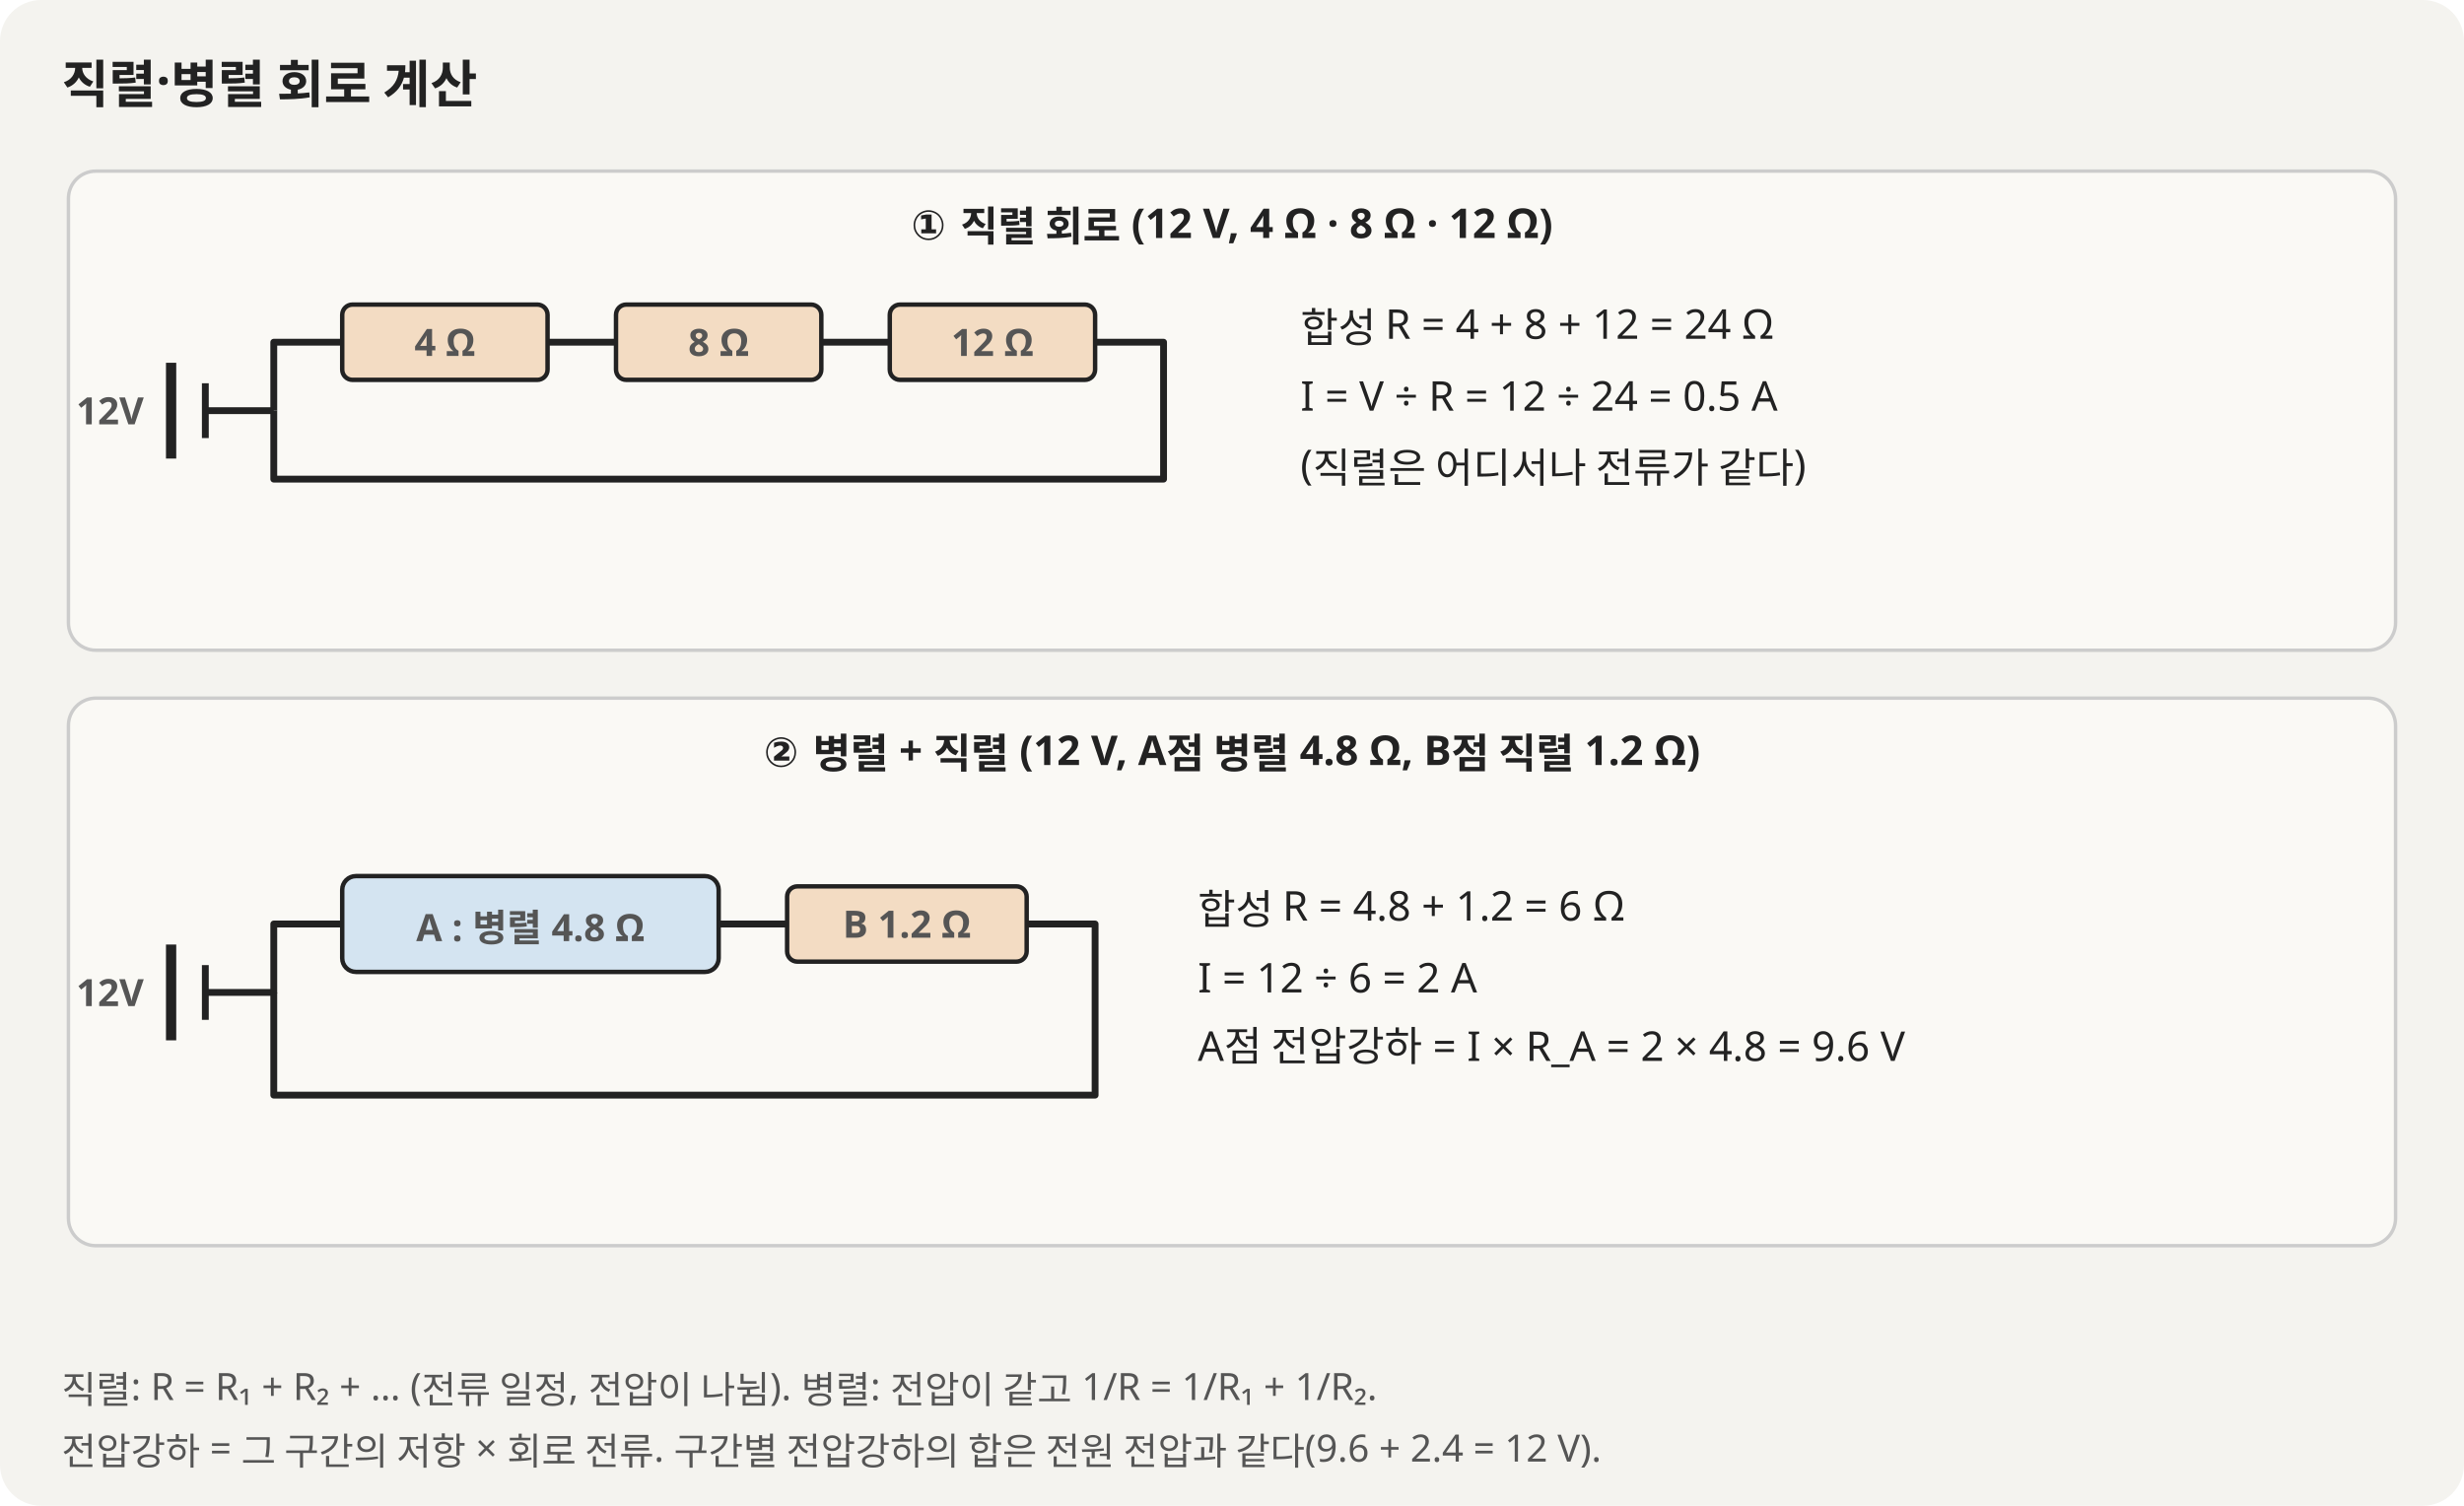
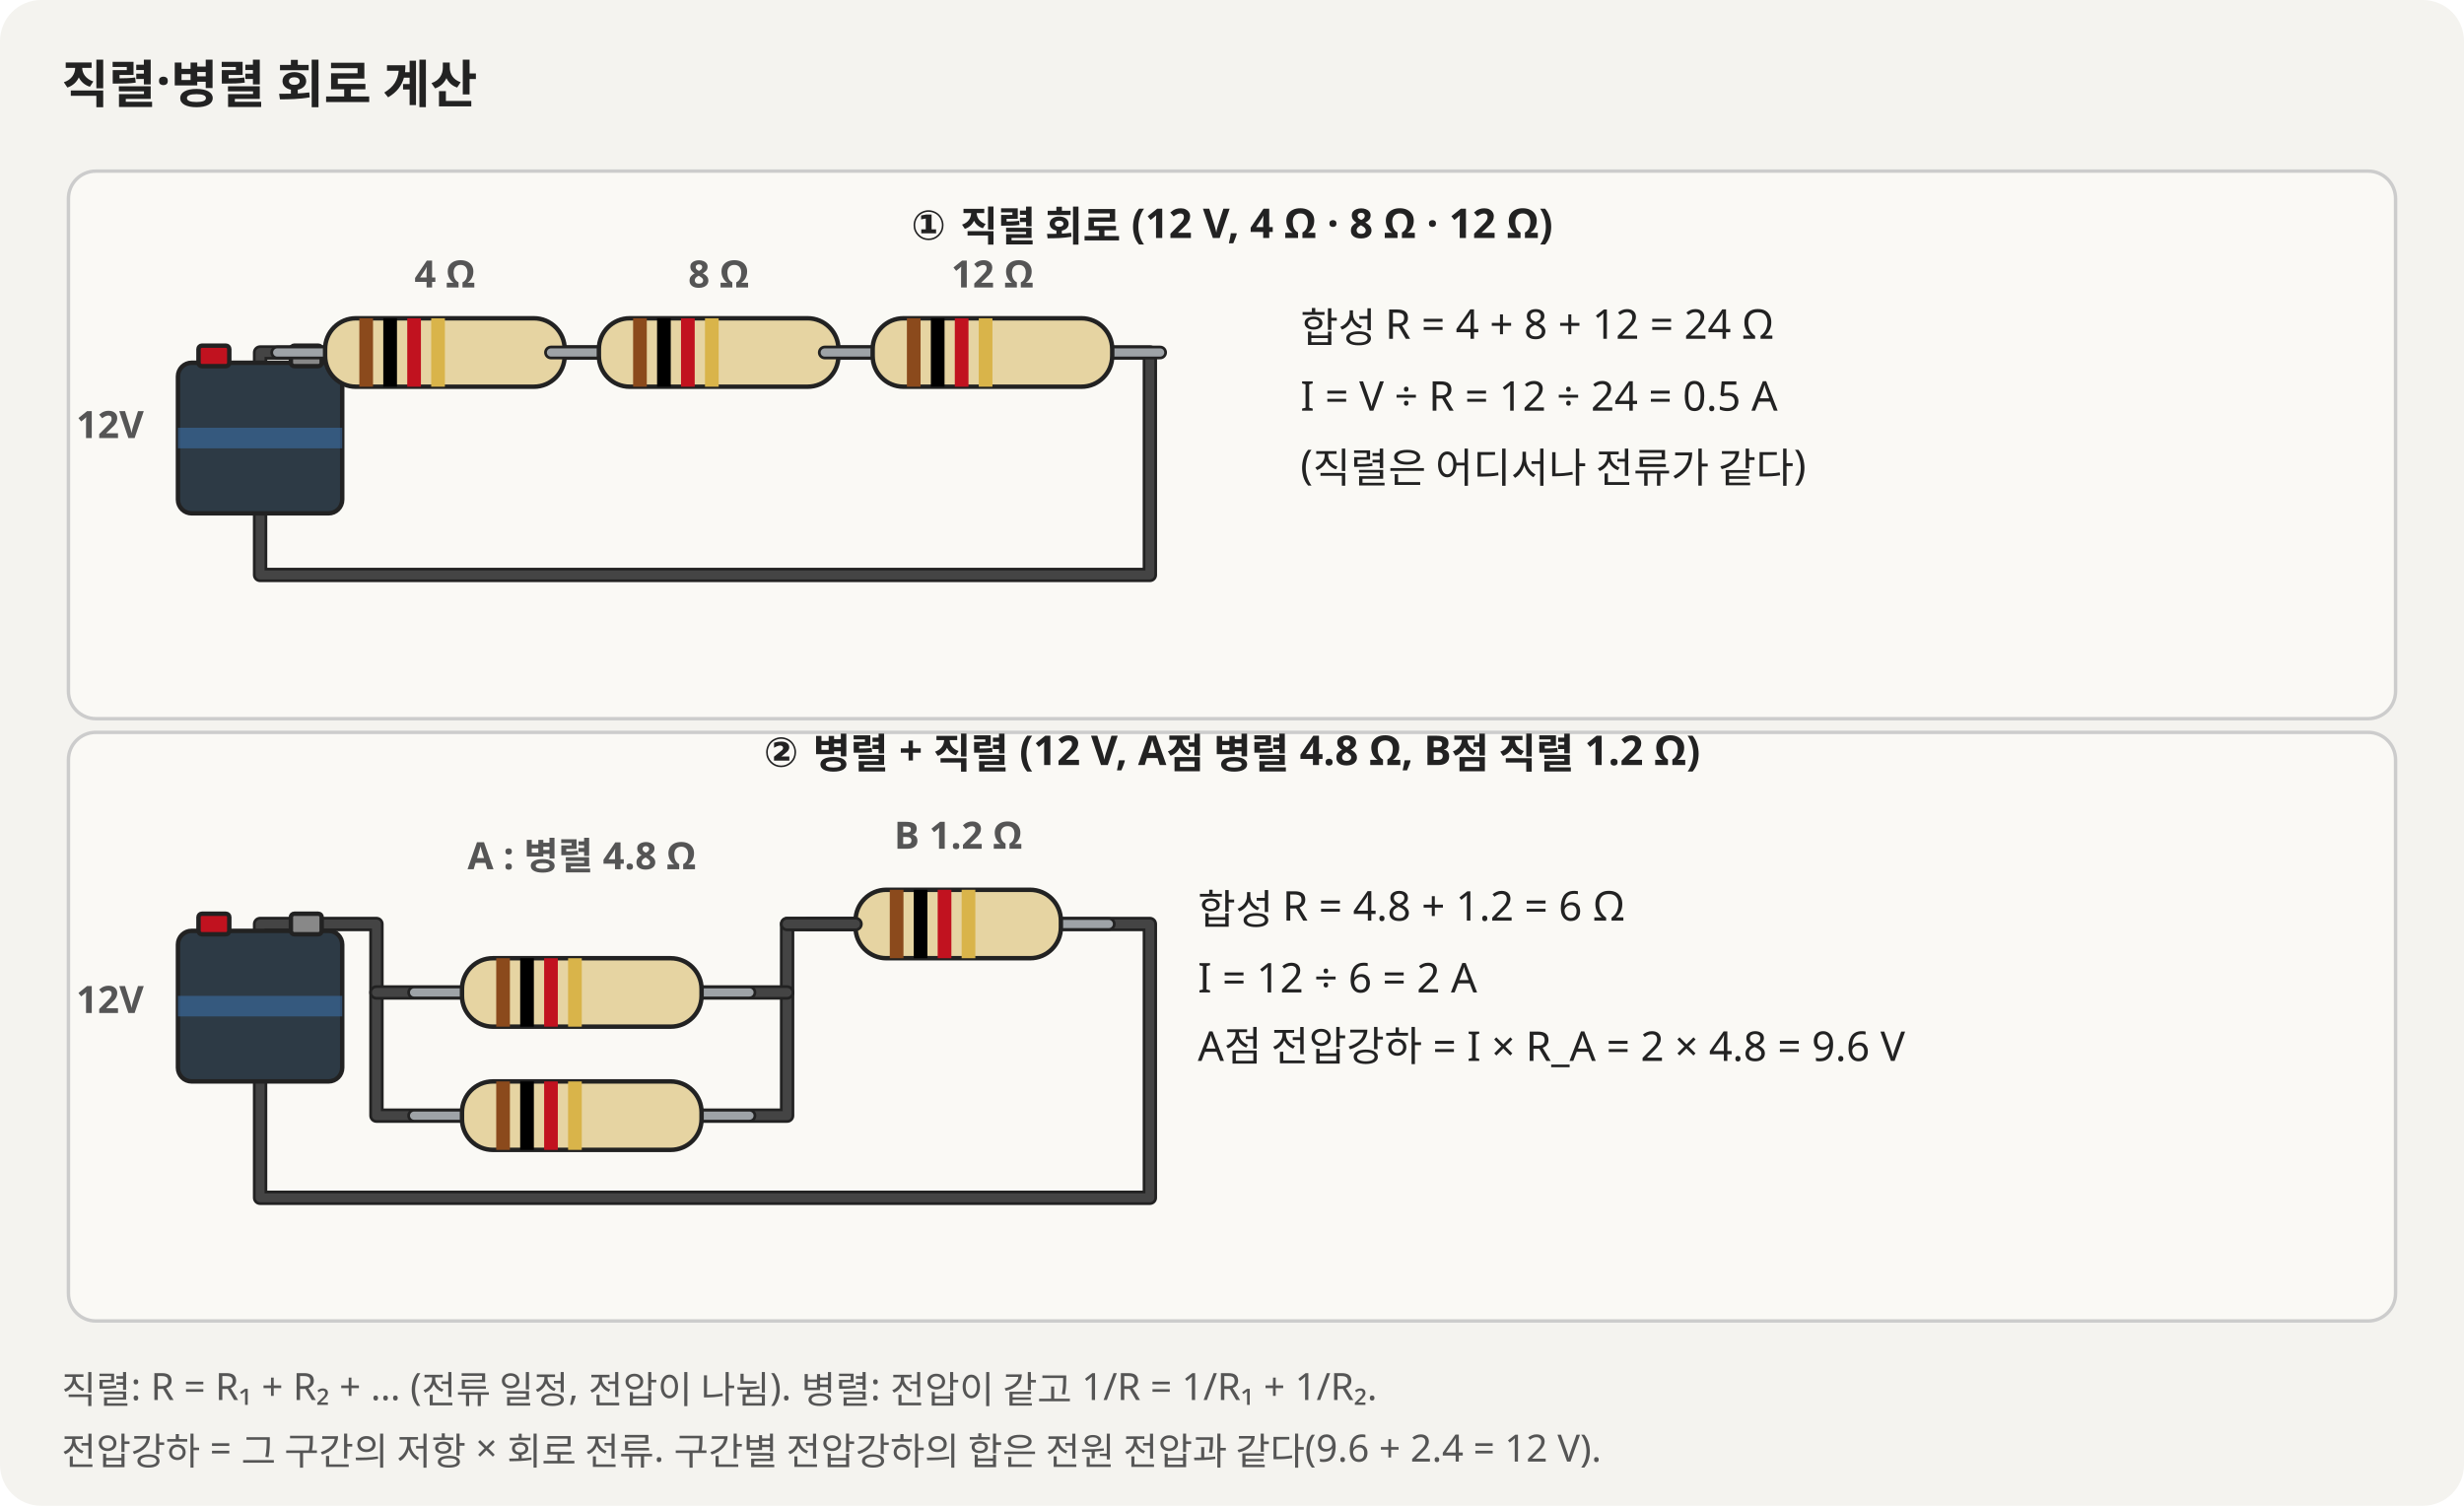
<svg xmlns="http://www.w3.org/2000/svg" viewBox="0 0 720 440" width="720" height="440" role="img" aria-label="직렬 회로 전류 0.5A, 병렬과 직렬이 섞인 회로의 A점 전압강하 9.6V">
  <style>
text{font:12px "Apple SD Gothic Neo","Malgun Gothic","Noto Sans KR",sans-serif;fill:#222}
.t{font-size:15px;font-weight:700}.n{font-size:11px;fill:#555}
.l{stroke:#444;stroke-width:.8;fill:none}.d{fill:#444}
.o{stroke:#222;stroke-width:1.3;stroke-linejoin:round}
.k{stroke:#222;stroke-width:1;fill:none}
</style>
  <defs>
    <marker id="a" viewBox="0 0 8 8" refX="7" refY="4" markerWidth="7" markerHeight="7" orient="auto">
      <path d="M0,0L8,4L0,8Z" fill="#444" />
    </marker>
    <marker id="r" viewBox="0 0 8 8" refX="7" refY="4" markerWidth="7" markerHeight="7" orient="auto">
      <path d="M0,0L8,4L0,8Z" fill="#c1121f" />
    </marker>
  </defs>
  <rect width="720" height="440" rx="12" fill="#F4F3EF" />
+   <defs>
+     <linearGradient id="mt" x1="0" y1="0" x2="1" y2="0">
+       <stop offset="0" stop-color="#e9ebec" />
+       <stop offset=".5" stop-color="#c3c7ca" />
+       <stop offset="1" stop-color="#9ea3a7" />
+     </linearGradient>
+     <linearGradient id="mv" x1="0" y1="0" x2="0" y2="1">
+       <stop offset="0" stop-color="#eceeef" />
+       <stop offset="1" stop-color="#b4b9bd" />
+     </linearGradient>
+     <linearGradient id="bk" x1="0" y1="0" x2="1" y2="0">
+       <stop offset="0" stop-color="#4a4f54" />
+       <stop offset=".5" stop-color="#2b2f33" />
+       <stop offset="1" stop-color="#1b1e21" />
+     </linearGradient>
+   </defs>
+   <rect x="20" y="50" width="680" height="160" rx="8" fill="#faf9f5" stroke="#ccc" />
+   <rect x="20" y="214" width="680" height="172" rx="8" fill="#faf9f5" stroke="#ccc" />
+   <path d="M76,106V103H336V168H76V150" fill="none" stroke="#222" stroke-width="4.2" stroke-linejoin="round" stroke-linecap="round" />
+   <path d="M76,106V103H336V168H76V150" fill="none" stroke="#444" stroke-width="2.6" stroke-linejoin="round" stroke-linecap="round" />
+   <rect class="o" x="52" y="106" width="48" height="44" rx="4" fill="#2d3a45" />
+   <rect class="o" x="58" y="101" width="9" height="6" rx="1" fill="#c1121f" />
+   <rect class="o" x="85" y="101" width="9" height="6" rx="1" fill="#888" />
+   <rect x="52" y="125" width="48" height="6" fill="#3d78b8" opacity=".5" />
+   <path d="M81.0,103H179.0" fill="none" stroke="#222" stroke-width="4.0" stroke-linejoin="round" stroke-linecap="round" />
+   <path d="M81.0,103H179.0" fill="none" stroke="#9ea3a7" stroke-width="2.4" stroke-linejoin="round" stroke-linecap="round" />
+   <rect class="o" x="95.0" y="93.0" width="70" height="20" rx="9" fill="#e6d4a2" />
+   <rect x="105.0" y="93.0" width="4" height="20" fill="#8b4a1c" />
+   <rect x="112.0" y="93.0" width="4" height="20" fill="#000" />
+   <rect x="119.0" y="93.0" width="4" height="20" fill="#c1121f" />
+   <rect x="126.0" y="93.0" width="4" height="20" fill="#d9b44a" />
+   <path d="M161.0,103H259.0" fill="none" stroke="#222" stroke-width="4.0" stroke-linejoin="round" stroke-linecap="round" />
+   <path d="M161.0,103H259.0" fill="none" stroke="#9ea3a7" stroke-width="2.4" stroke-linejoin="round" stroke-linecap="round" />
+   <rect class="o" x="175.0" y="93.0" width="70" height="20" rx="9" fill="#e6d4a2" />
+   <rect x="185.0" y="93.0" width="4" height="20" fill="#8b4a1c" />
+   <rect x="192.0" y="93.0" width="4" height="20" fill="#000" />
+   <rect x="199.0" y="93.0" width="4" height="20" fill="#c1121f" />
+   <rect x="206.0" y="93.0" width="4" height="20" fill="#d9b44a" />
+   <path d="M241.0,103H339.0" fill="none" stroke="#222" stroke-width="4.0" stroke-linejoin="round" stroke-linecap="round" />
+   <path d="M241.0,103H339.0" fill="none" stroke="#9ea3a7" stroke-width="2.4" stroke-linejoin="round" stroke-linecap="round" />
+   <rect class="o" x="255.0" y="93.0" width="70" height="20" rx="9" fill="#e6d4a2" />
+   <rect x="265.0" y="93.0" width="4" height="20" fill="#8b4a1c" />
+   <rect x="272.0" y="93.0" width="4" height="20" fill="#000" />
+   <rect x="279.0" y="93.0" width="4" height="20" fill="#c1121f" />
+   <rect x="286.0" y="93.0" width="4" height="20" fill="#d9b44a" />
+   <path d="M76,272V270H110V326H230V270H336V350H76V316" fill="none" stroke="#222" stroke-width="4.2" stroke-linejoin="round" stroke-linecap="round" />
+   <path d="M76,272V270H110V326H230V270H336V350H76V316" fill="none" stroke="#444" stroke-width="2.6" stroke-linejoin="round" stroke-linecap="round" />
+   <path d="M110,290H230" fill="none" stroke="#222" stroke-width="4.2" stroke-linejoin="round" stroke-linecap="round" />
+   <path d="M110,290H230" fill="none" stroke="#444" stroke-width="2.6" stroke-linejoin="round" stroke-linecap="round" />
+   <rect class="o" x="52" y="272" width="48" height="44" rx="4" fill="#2d3a45" />
+   <rect class="o" x="58" y="267" width="9" height="6" rx="1" fill="#c1121f" />
+   <rect class="o" x="85" y="267" width="9" height="6" rx="1" fill="#888" />
+   <rect x="52" y="291" width="48" height="6" fill="#3d78b8" opacity=".5" />
+   <path d="M121.0,290H219.0" fill="none" stroke="#222" stroke-width="4.0" stroke-linejoin="round" stroke-linecap="round" />
+   <path d="M121.0,290H219.0" fill="none" stroke="#9ea3a7" stroke-width="2.4" stroke-linejoin="round" stroke-linecap="round" />
+   <rect class="o" x="135.0" y="280.0" width="70" height="20" rx="9" fill="#e6d4a2" />
+   <rect x="145.0" y="280.0" width="4" height="20" fill="#8b4a1c" />
+   <rect x="152.0" y="280.0" width="4" height="20" fill="#000" />
+   <rect x="159.0" y="280.0" width="4" height="20" fill="#c1121f" />
+   <rect x="166.0" y="280.0" width="4" height="20" fill="#d9b44a" />
+   <path d="M121.0,326H219.0" fill="none" stroke="#222" stroke-width="4.0" stroke-linejoin="round" stroke-linecap="round" />
+   <path d="M121.0,326H219.0" fill="none" stroke="#9ea3a7" stroke-width="2.4" stroke-linejoin="round" stroke-linecap="round" />
+   <rect class="o" x="135.0" y="316.0" width="70" height="20" rx="9" fill="#e6d4a2" />
+   <rect x="145.0" y="316.0" width="4" height="20" fill="#8b4a1c" />
+   <rect x="152.0" y="316.0" width="4" height="20" fill="#000" />
+   <rect x="159.0" y="316.0" width="4" height="20" fill="#c1121f" />
+   <rect x="166.0" y="316.0" width="4" height="20" fill="#d9b44a" />
+   <path d="M236.0,270H324.0" fill="none" stroke="#222" stroke-width="4.0" stroke-linejoin="round" stroke-linecap="round" />
+   <path d="M236.0,270H324.0" fill="none" stroke="#9ea3a7" stroke-width="2.4" stroke-linejoin="round" stroke-linecap="round" />
+   <rect class="o" x="250.0" y="260.0" width="60" height="20" rx="9" fill="#e6d4a2" />
+   <rect x="260.0" y="260.0" width="4" height="20" fill="#8b4a1c" />
+   <rect x="267.0" y="260.0" width="4" height="20" fill="#000" />
+   <rect x="274.0" y="260.0" width="4" height="20" fill="#c1121f" />
+   <rect x="281.0" y="260.0" width="4" height="20" fill="#d9b44a" />
+   <path d="M230,270H250" fill="none" stroke="#222" stroke-width="4.2" stroke-linejoin="round" stroke-linecap="round" />
+   <path d="M230,270H250" fill="none" stroke="#444" stroke-width="2.6" stroke-linejoin="round" stroke-linecap="round" />
  <text class="t" x="18" y="30">직렬·병렬 회로 계산</text>
-   <rect x="20" y="50" width="680" height="140" rx="8" fill="#faf9f5" stroke="#ccc" />
  <text x="360.0" y="70" text-anchor="middle" style="font-weight:700;fill:#222">① 직렬 회로 (12 V, 4 Ω · 8 Ω · 12 Ω)</text>
-   <path d="M50,106V134" fill="none" stroke="#222" stroke-width="3" stroke-linejoin="round" />
-   <path d="M60,112V128" fill="none" stroke="#222" stroke-width="2" stroke-linejoin="round" />
-   <text class="n" x="42" y="124" text-anchor="end" style="font-weight:700">12V</text>
-   <path d="M60,120H80M80,120V100H100" fill="none" stroke="#222" stroke-width="2" stroke-linejoin="round" />
-   <rect class="o" x="100" y="89" width="60" height="22" fill="#f3dcc3" rx="3" />
-   <text class="n" x="130.0" y="104" text-anchor="middle" style="font-weight:700">4 Ω</text>
-   <path d="M160,100H180" fill="none" stroke="#222" stroke-width="2" stroke-linejoin="round" />
-   <rect class="o" x="180" y="89" width="60" height="22" fill="#f3dcc3" rx="3" />
-   <text class="n" x="210.0" y="104" text-anchor="middle" style="font-weight:700">8 Ω</text>
-   <path d="M240,100H260" fill="none" stroke="#222" stroke-width="2" stroke-linejoin="round" />
-   <rect class="o" x="260" y="89" width="60" height="22" fill="#f3dcc3" rx="3" />
-   <text class="n" x="290.0" y="104" text-anchor="middle" style="font-weight:700">12 Ω</text>
-   <path d="M320,100H340V140H80V120" fill="none" stroke="#222" stroke-width="2" stroke-linejoin="round" />
+   <text class="n" x="42" y="128" text-anchor="end" style="font-weight:700">12V</text>
+   <text class="n" x="130.0" y="84" text-anchor="middle" style="font-weight:700">4 Ω</text>
+   <text class="n" x="210.0" y="84" text-anchor="middle" style="font-weight:700">8 Ω</text>
+   <text class="n" x="290.0" y="84" text-anchor="middle" style="font-weight:700">12 Ω</text>
  <text x="380" y="100" text-anchor="start">합성 R = 4 + 8 + 12 = 24 Ω</text>
  <text x="380" y="120" text-anchor="start">I = V ÷ R = 12 ÷ 24 = 0.5 A</text>
  <text x="380" y="140" text-anchor="start">(직렬은 어디서나 전류가 같다)</text>
-   <rect x="20" y="204" width="680" height="160" rx="8" fill="#faf9f5" stroke="#ccc" />
  <text x="360.0" y="224" text-anchor="middle" style="font-weight:700;fill:#222">② 병렬 + 직렬 (12 V, A점 병렬 4.8 Ω, B점 직렬 1.2 Ω)</text>
-   <path d="M50,276V304" fill="none" stroke="#222" stroke-width="3" stroke-linejoin="round" />
-   <path d="M60,282V298" fill="none" stroke="#222" stroke-width="2" stroke-linejoin="round" />
-   <text class="n" x="42" y="294" text-anchor="end" style="font-weight:700">12V</text>
-   <path d="M60,290H80V270H100" fill="none" stroke="#222" stroke-width="2" stroke-linejoin="round" />
-   <rect class="o" x="100" y="256" width="110" height="28" fill="#d4e4f1" rx="4" />
-   <text class="n" x="155" y="275" text-anchor="middle" style="font-weight:700">A : 병렬 4.8 Ω</text>
-   <path d="M210,270H230" fill="none" stroke="#222" stroke-width="2" stroke-linejoin="round" />
-   <rect class="o" x="230" y="259" width="70" height="22" fill="#f3dcc3" rx="3" />
-   <text class="n" x="265.0" y="274" text-anchor="middle" style="font-weight:700">B 1.2 Ω</text>
-   <path d="M300,270H320V320H80V290" fill="none" stroke="#222" stroke-width="2" stroke-linejoin="round" />
+   <text class="n" x="42" y="296" text-anchor="end" style="font-weight:700">12V</text>
+   <text class="n" x="170" y="254" text-anchor="middle" style="font-weight:700">A : 병렬 4.8 Ω</text>
+   <text class="n" x="280" y="248" text-anchor="middle" style="font-weight:700">B 1.2 Ω</text>
  <text x="350" y="270" text-anchor="start">합성 R = 4.8 + 1.2 = 6 Ω</text>
  <text x="350" y="290" text-anchor="start">I = 12 ÷ 6 = 2 A</text>
  <text x="350" y="310" text-anchor="start">A점 전압강하 = I × R_A = 2 × 4.8 = 9.6 V</text>
  <text class="n" x="18" y="410">직렬: R = R₁ + R₂ + …  (전류 일정, 전압이 나뉨).  병렬: 전압이 같고 1/R = 1/R₁ + 1/R₂.</text>
  <text class="n" x="18" y="428">전압강하 = 그 구간의 저항 × 회로 전류. 구간별 전압강하의 합은 전원 전압과 같다(9.6 + 2.4 = 12 V).</text>
</svg>
